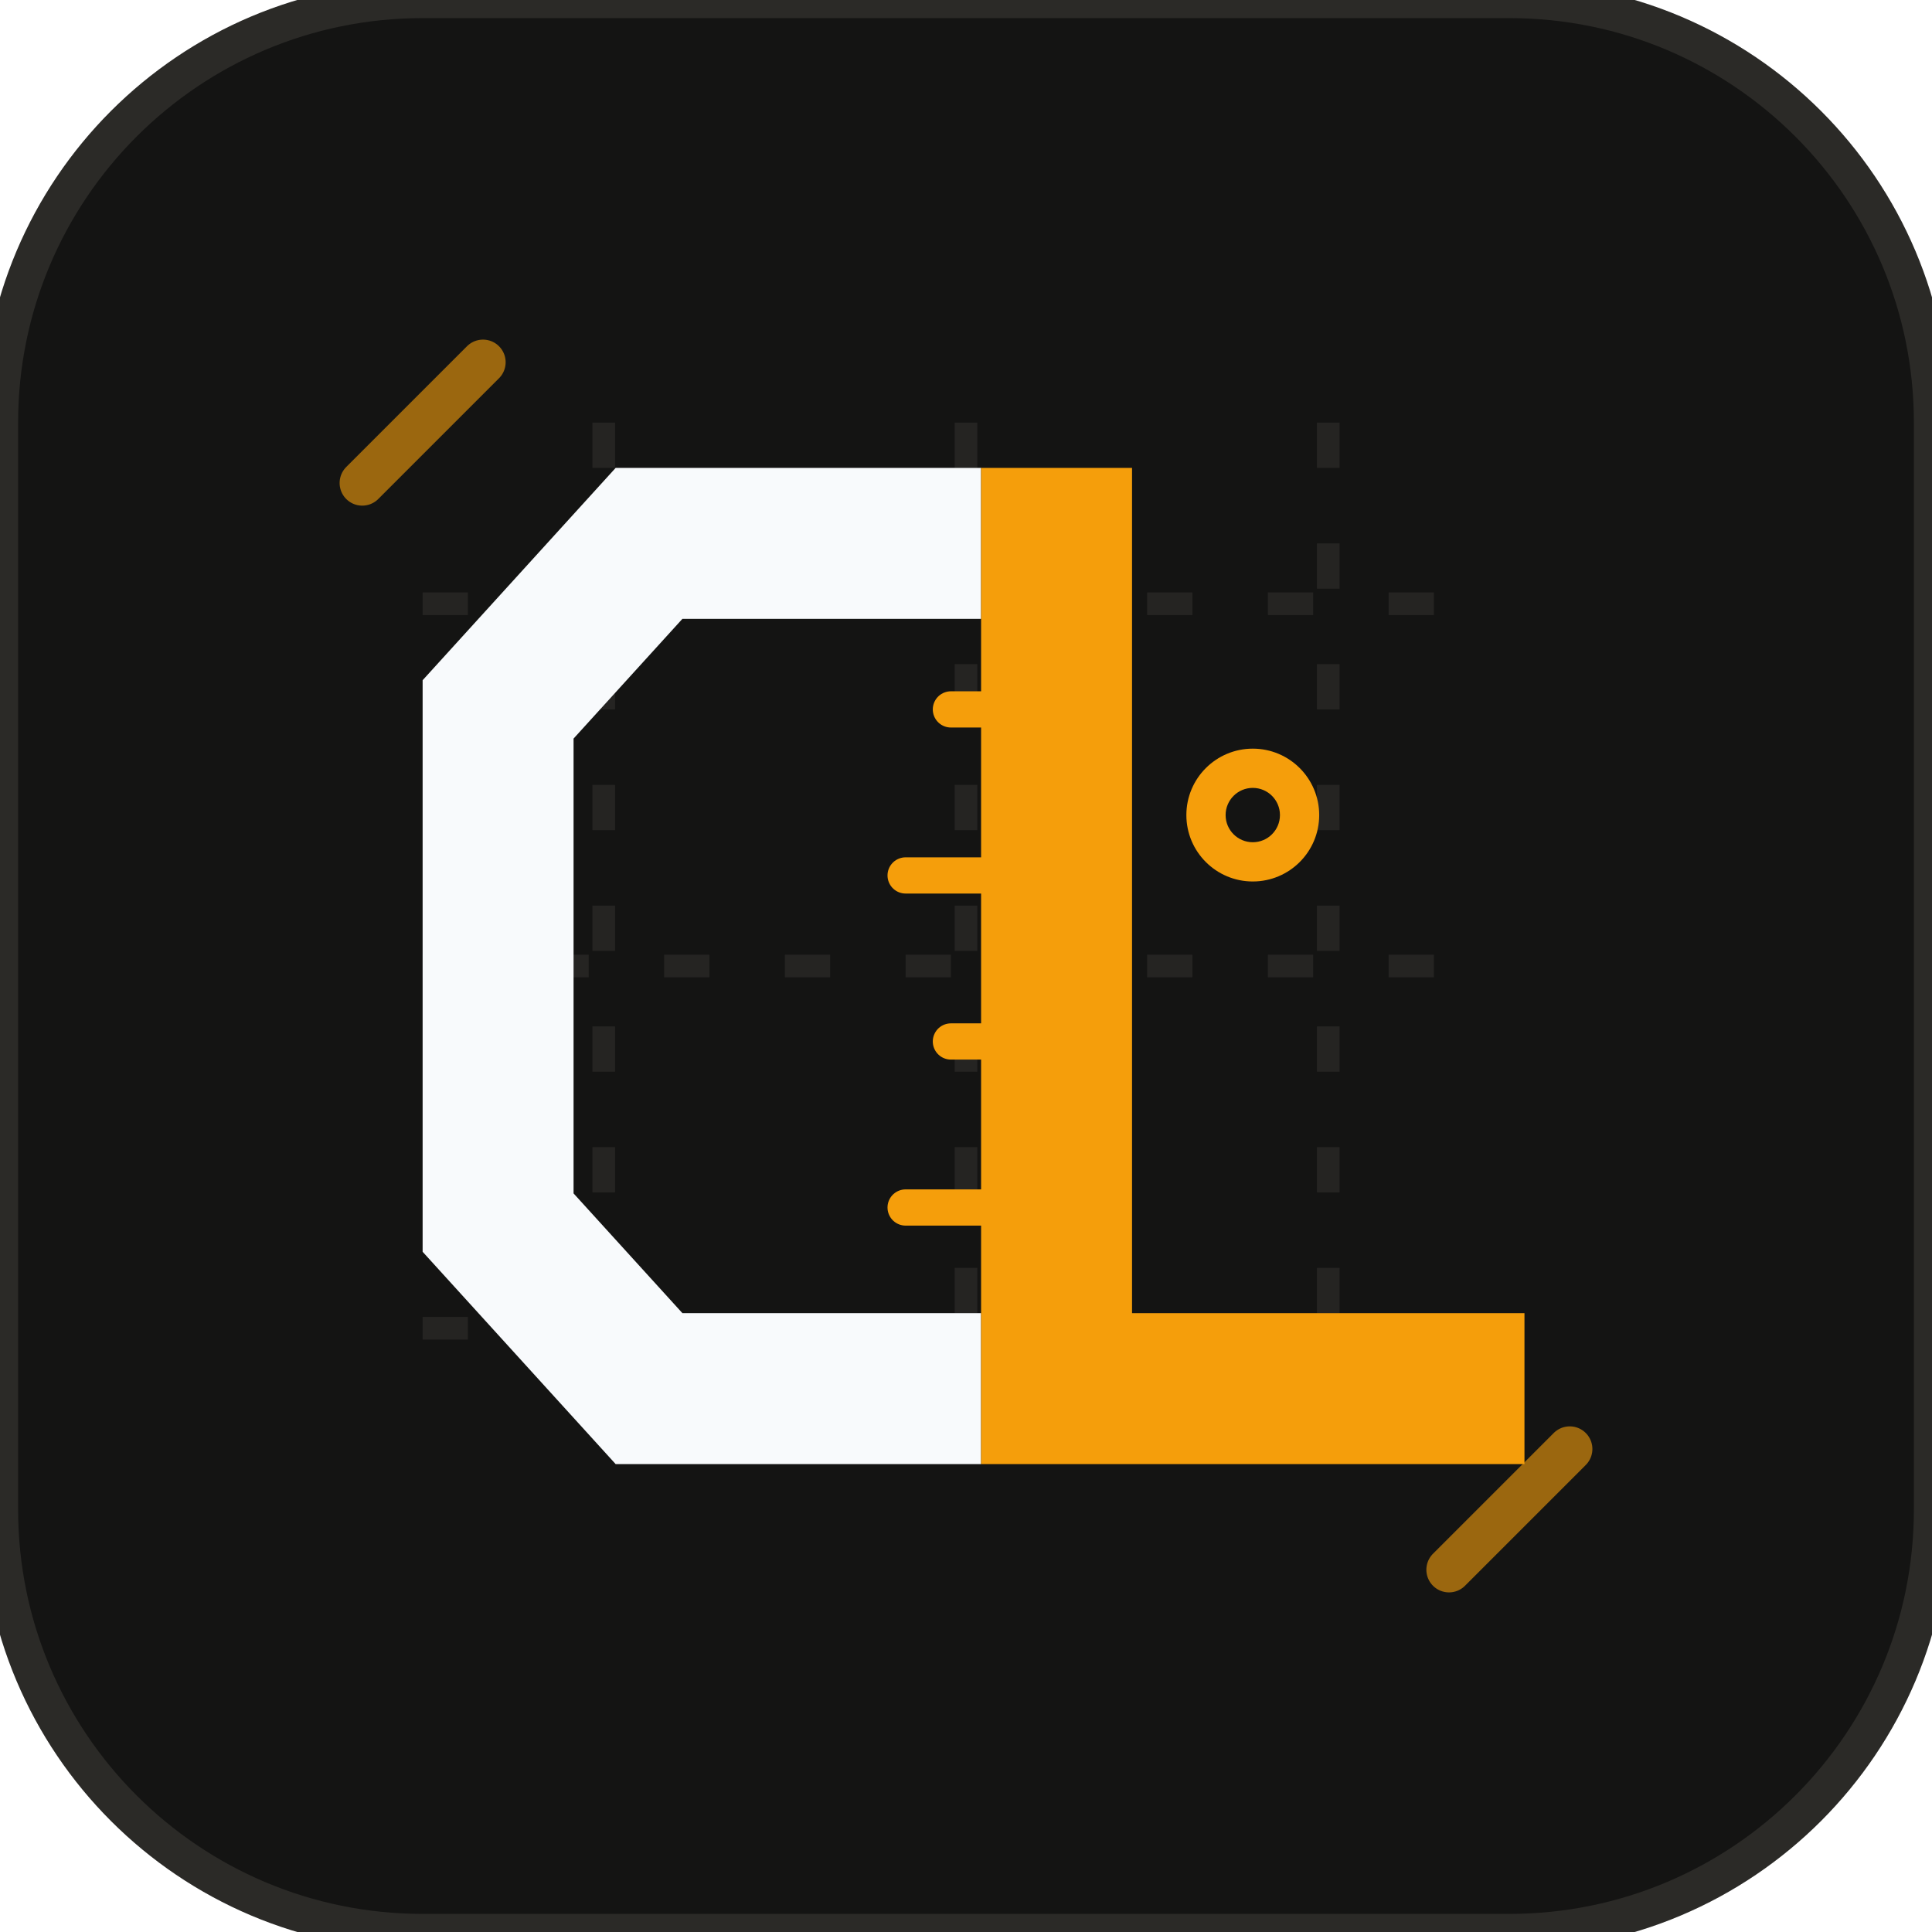
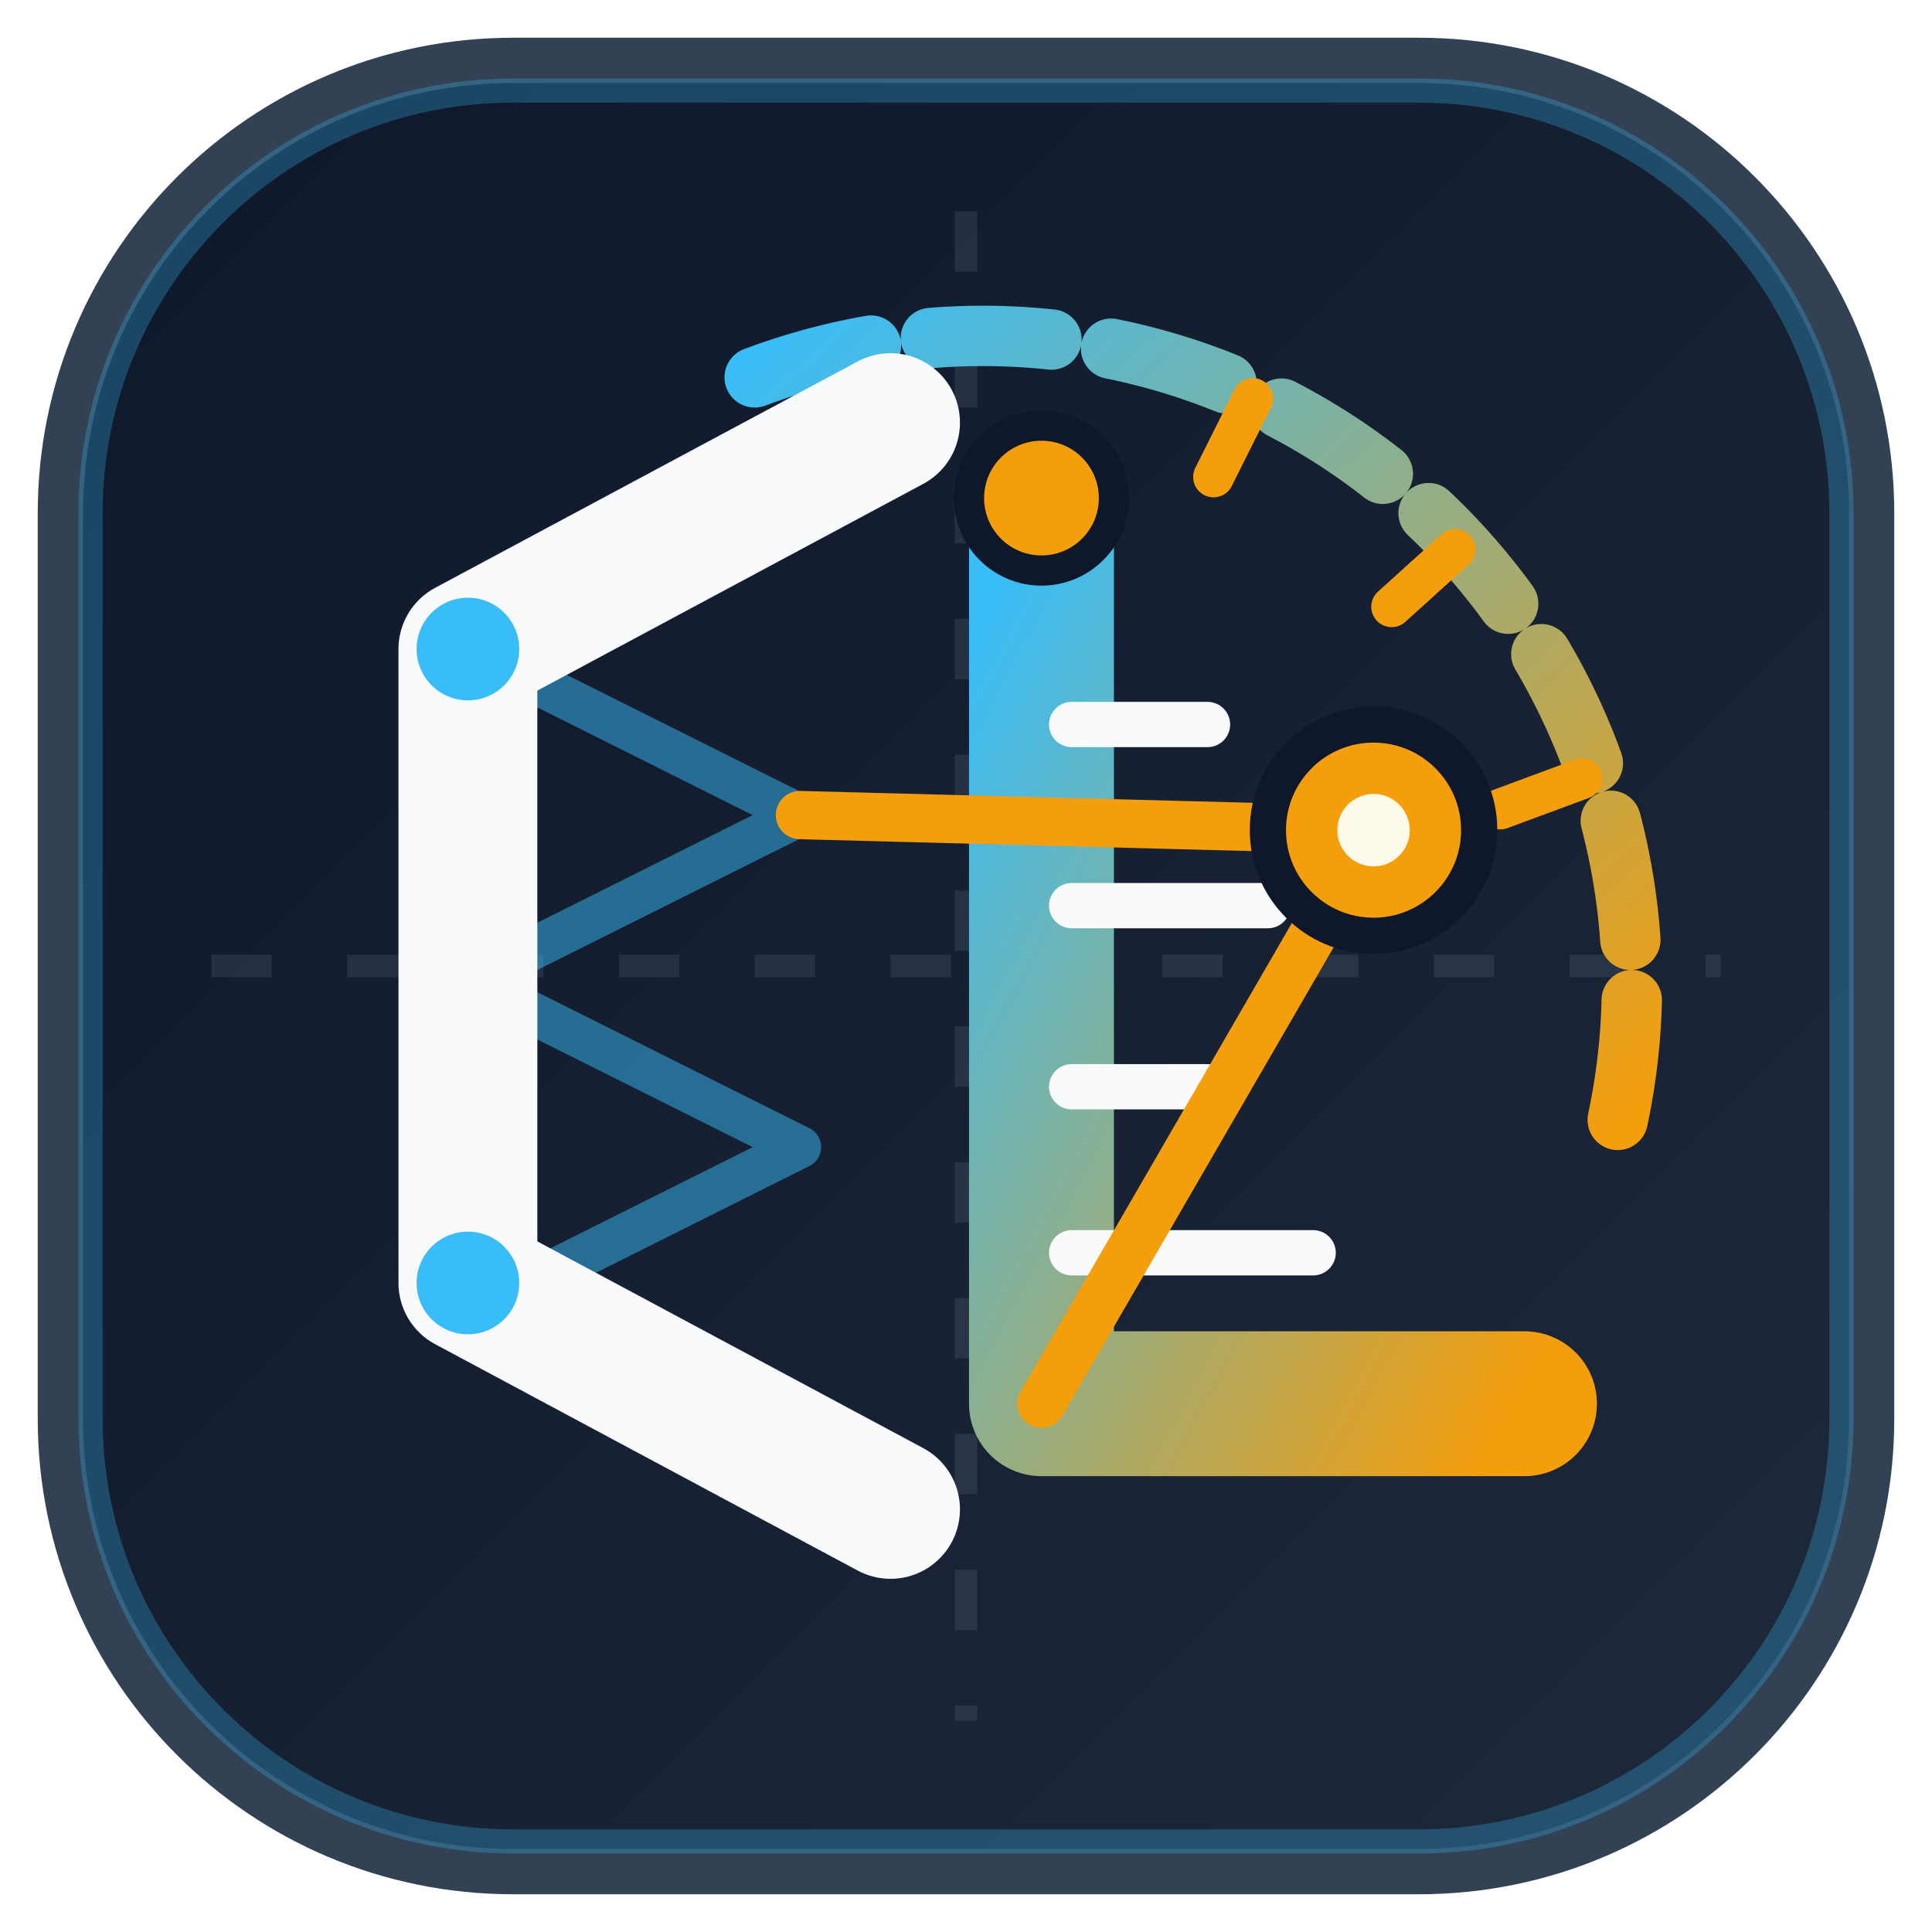
<svg xmlns="http://www.w3.org/2000/svg" viewBox="0 0 64 64" width="512" height="512">
-   <rect width="64" height="64" rx="14" fill="#141413" stroke="#2B2A27" stroke-width="1.2" />
-   <path d="M14 20h36M14 32h36M14 44h36 M20 14v36M32 14v36M44 14v36" stroke="#252422" stroke-width="0.75" stroke-dasharray="1.5 2.5" />
-   <path d="M12 16L16 12M48 52l4-4" stroke="#F59E0B" stroke-width="1.5" stroke-linecap="round" opacity="0.6" />
-   <path d="M30 18H21.5L16.5 23.5V40.5L21.5 46H30" fill="none" stroke="#F8FAFC" stroke-width="5" stroke-linecap="square" stroke-linejoin="miter" />
-   <path d="M35 18V46H48" fill="none" stroke="#F59E0B" stroke-width="5" stroke-linecap="square" stroke-linejoin="miter" />
-   <path d="M31.5 23.5h2.5 M30 29h4 M31.5 34.5h2.5 M30 40h4" stroke="#F59E0B" stroke-width="1.2" stroke-linecap="round" />
-   <circle cx="41.5" cy="27" r="2.2" fill="#F59E0B" />
-   <circle cx="41.5" cy="27" r="0.9" fill="#141413" />
+   <defs>
+     <linearGradient id="bcl-bg" x1="0%" y1="0%" x2="100%" y2="100%">
+       <stop offset="0%" stop-color="#0F172A" />
+       <stop offset="100%" stop-color="#1E293B" />
+     </linearGradient>
+     <linearGradient id="bcl-caliper" x1="0%" y1="0%" x2="100%" y2="100%">
+       <stop offset="0%" stop-color="#38BDF8" />
+       <stop offset="100%" stop-color="#F59E0B" />
+     </linearGradient>
+   </defs>
+   <rect x="2" y="2" width="60" height="60" rx="15" fill="url(#bcl-bg)" stroke="#334155" stroke-width="1.5" />
+   <rect x="3" y="3" width="58" height="58" rx="14" fill="none" stroke="#38BDF8" stroke-opacity="0.28" stroke-width="0.8" />
+   <path d="M32 7V57M7 32H57" stroke="#64748B" stroke-opacity="0.22" stroke-width="0.75" stroke-dasharray="2 2.5" />
+   <path d="M25 12.5 A21.5 21.5 0 0 1 53.5 37.5" fill="none" stroke="url(#bcl-caliper)" stroke-width="2" stroke-linecap="round" stroke-dasharray="4 2" />
+   <path d="M41.5 13.2L40.2 15.8 M48.2 18.2L46.1 20.1 M52.4 25.8L49.7 26.8" stroke="#F59E0B" stroke-width="1.35" stroke-linecap="round" />
+   <path d="M15.5 21.5 L26.5 27 L15.5 32.5 L26.5 38 L15.5 43.5" fill="none" stroke="#38BDF8" stroke-opacity="0.5" stroke-width="1.4" stroke-linejoin="round" />
+   <path d="M29.5 14 L15.5 21.5 V42.5 L29.5 50" fill="none" stroke="#F8FAFC" stroke-width="4.6" stroke-linecap="round" stroke-linejoin="round" />
+   <circle cx="15.5" cy="21.5" r="1.7" fill="#38BDF8" />
+   <circle cx="15.5" cy="42.5" r="1.7" fill="#38BDF8" />
+   <path d="M34.5 16.5 V46.5 H50.5" fill="none" stroke="url(#bcl-caliper)" stroke-width="4.8" stroke-linecap="round" stroke-linejoin="round" />
+   <path d="M35.5 24H40 M35.5 30H42 M35.5 36H40 M35.5 41.5H43.5" stroke="#F8FAFC" stroke-width="1.5" stroke-linecap="round" />
+   <path d="M26.5 27 L45.5 27.5 L34.5 46.5" fill="none" stroke="#F59E0B" stroke-width="1.6" stroke-linecap="round" stroke-linejoin="round" />
+   <circle cx="45.5" cy="27.5" r="3.5" fill="#F59E0B" stroke="#0F172A" stroke-width="1.2" />
+   <circle cx="45.5" cy="27.5" r="1.2" fill="#FFFBEB" />
+   <circle cx="34.5" cy="16.5" r="2.4" fill="#F59E0B" stroke="#0F172A" stroke-width="1" />
</svg>
